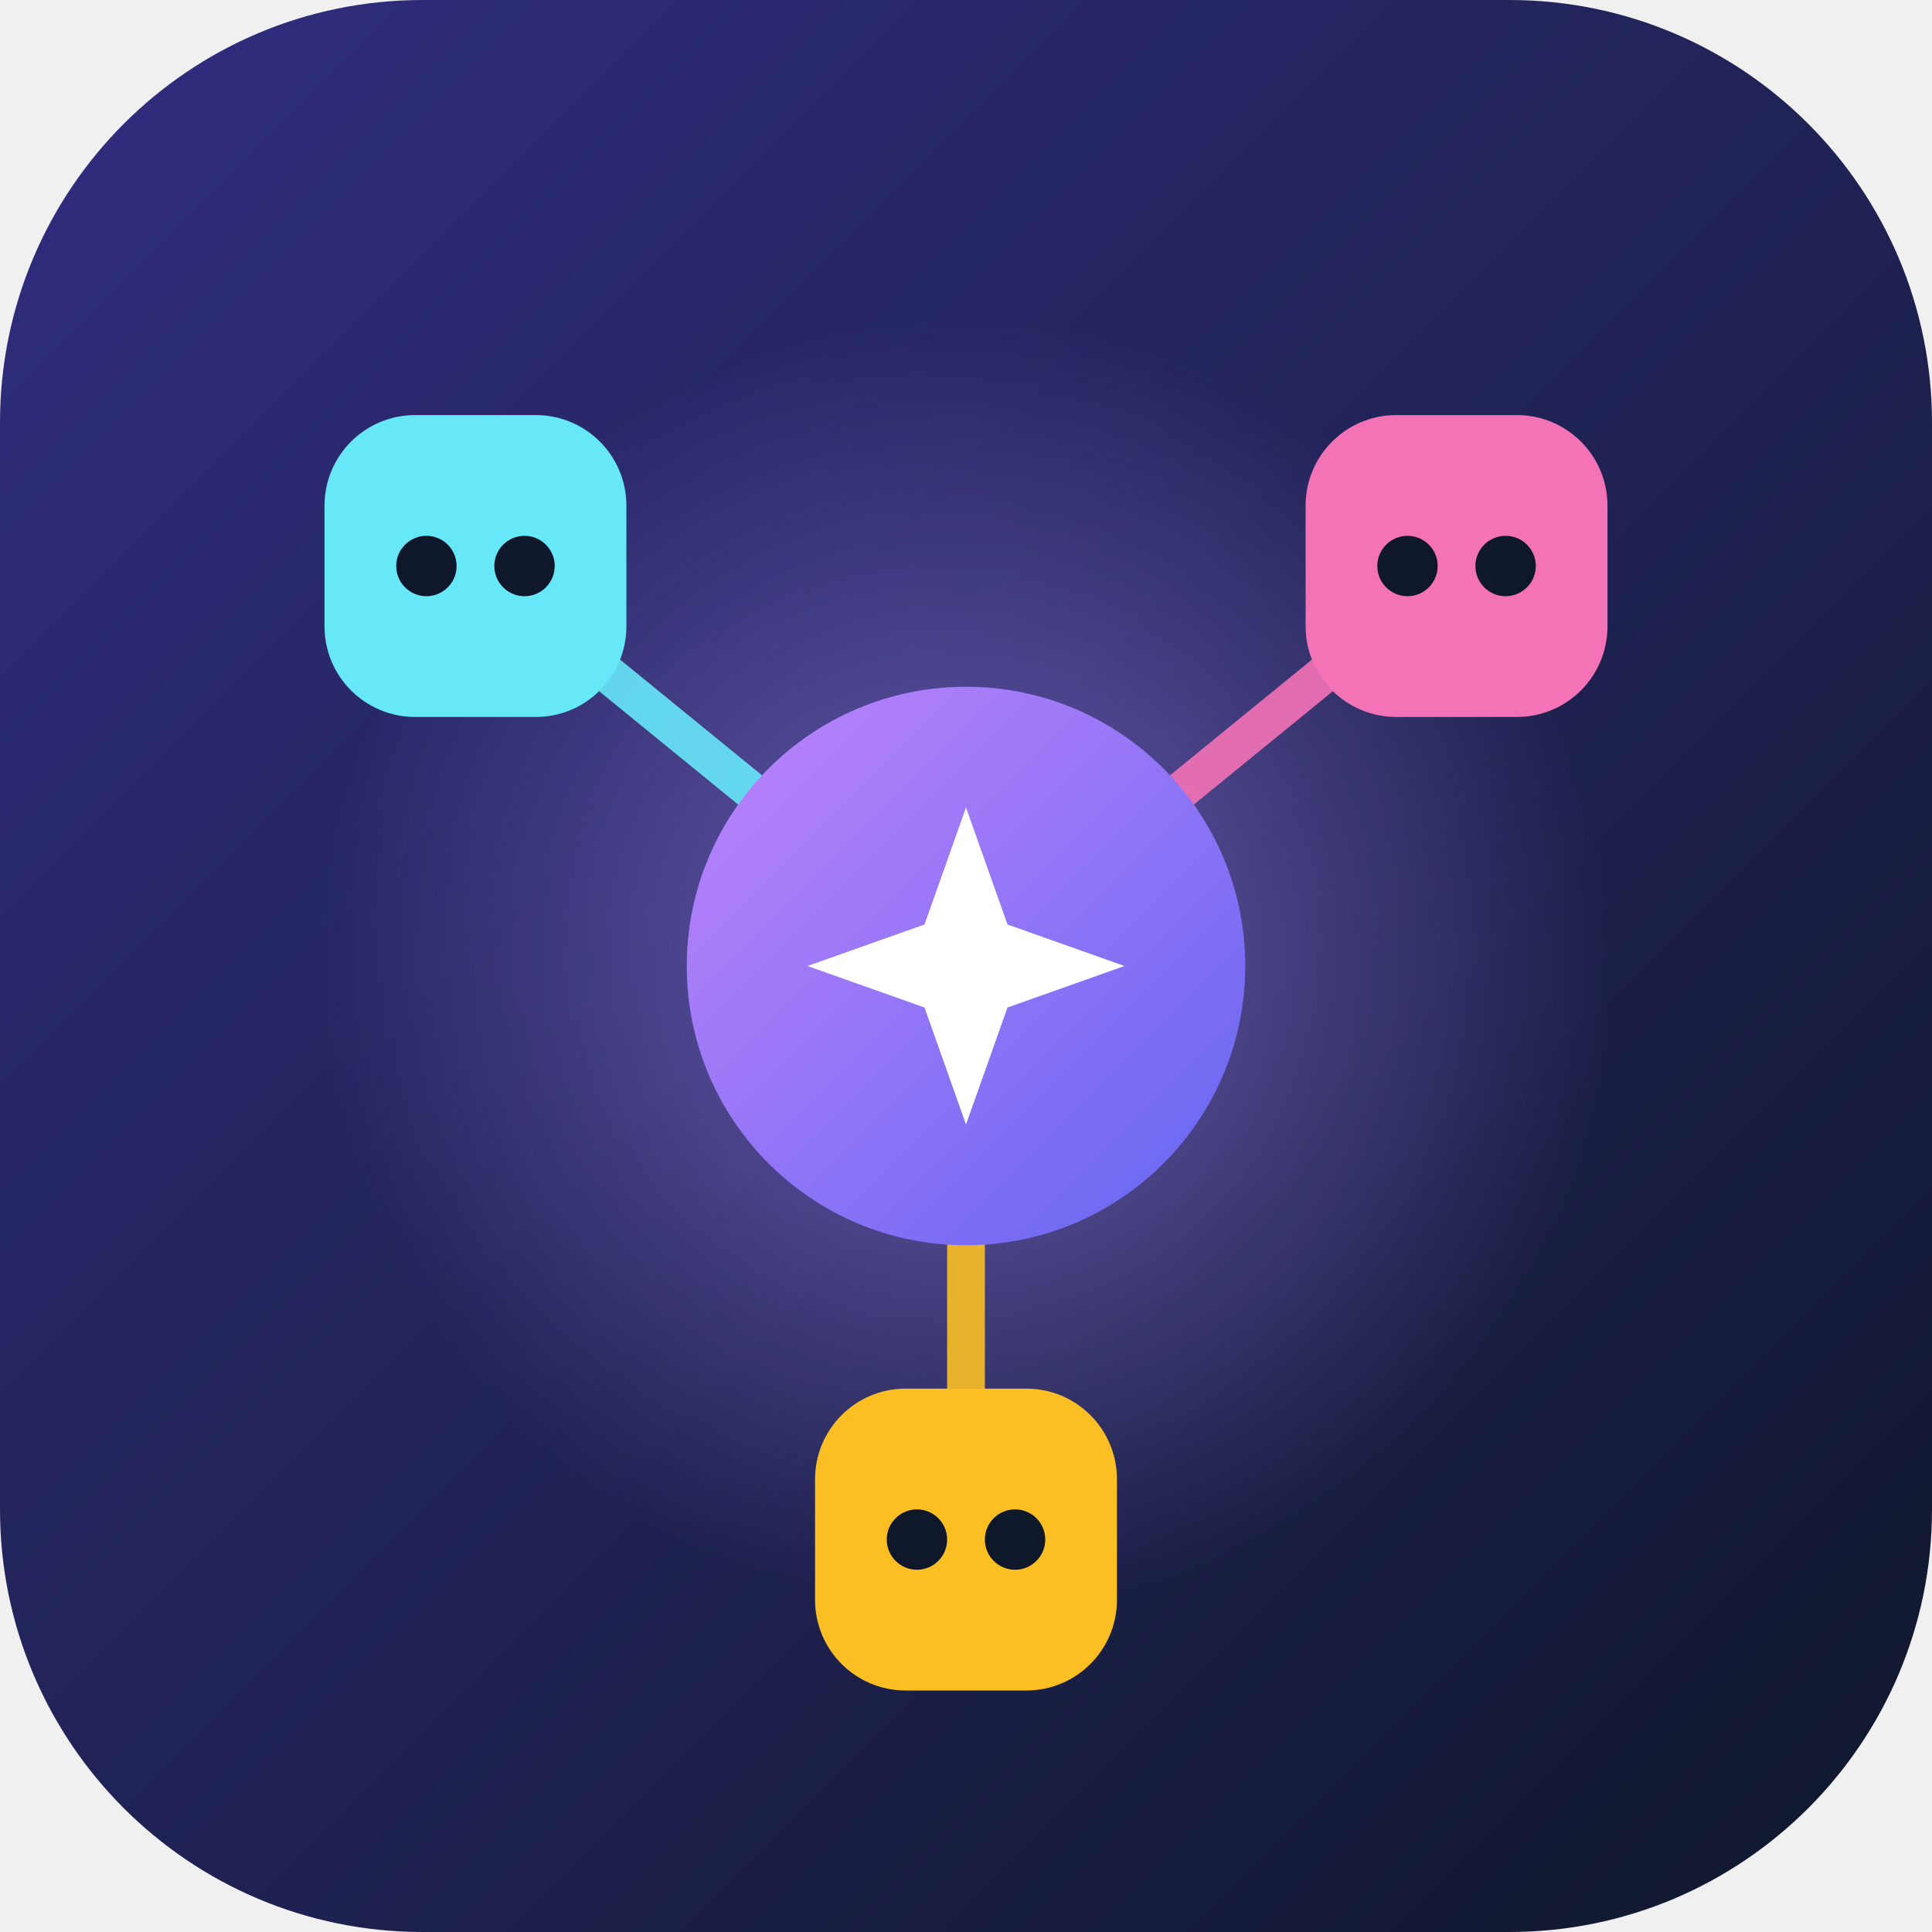
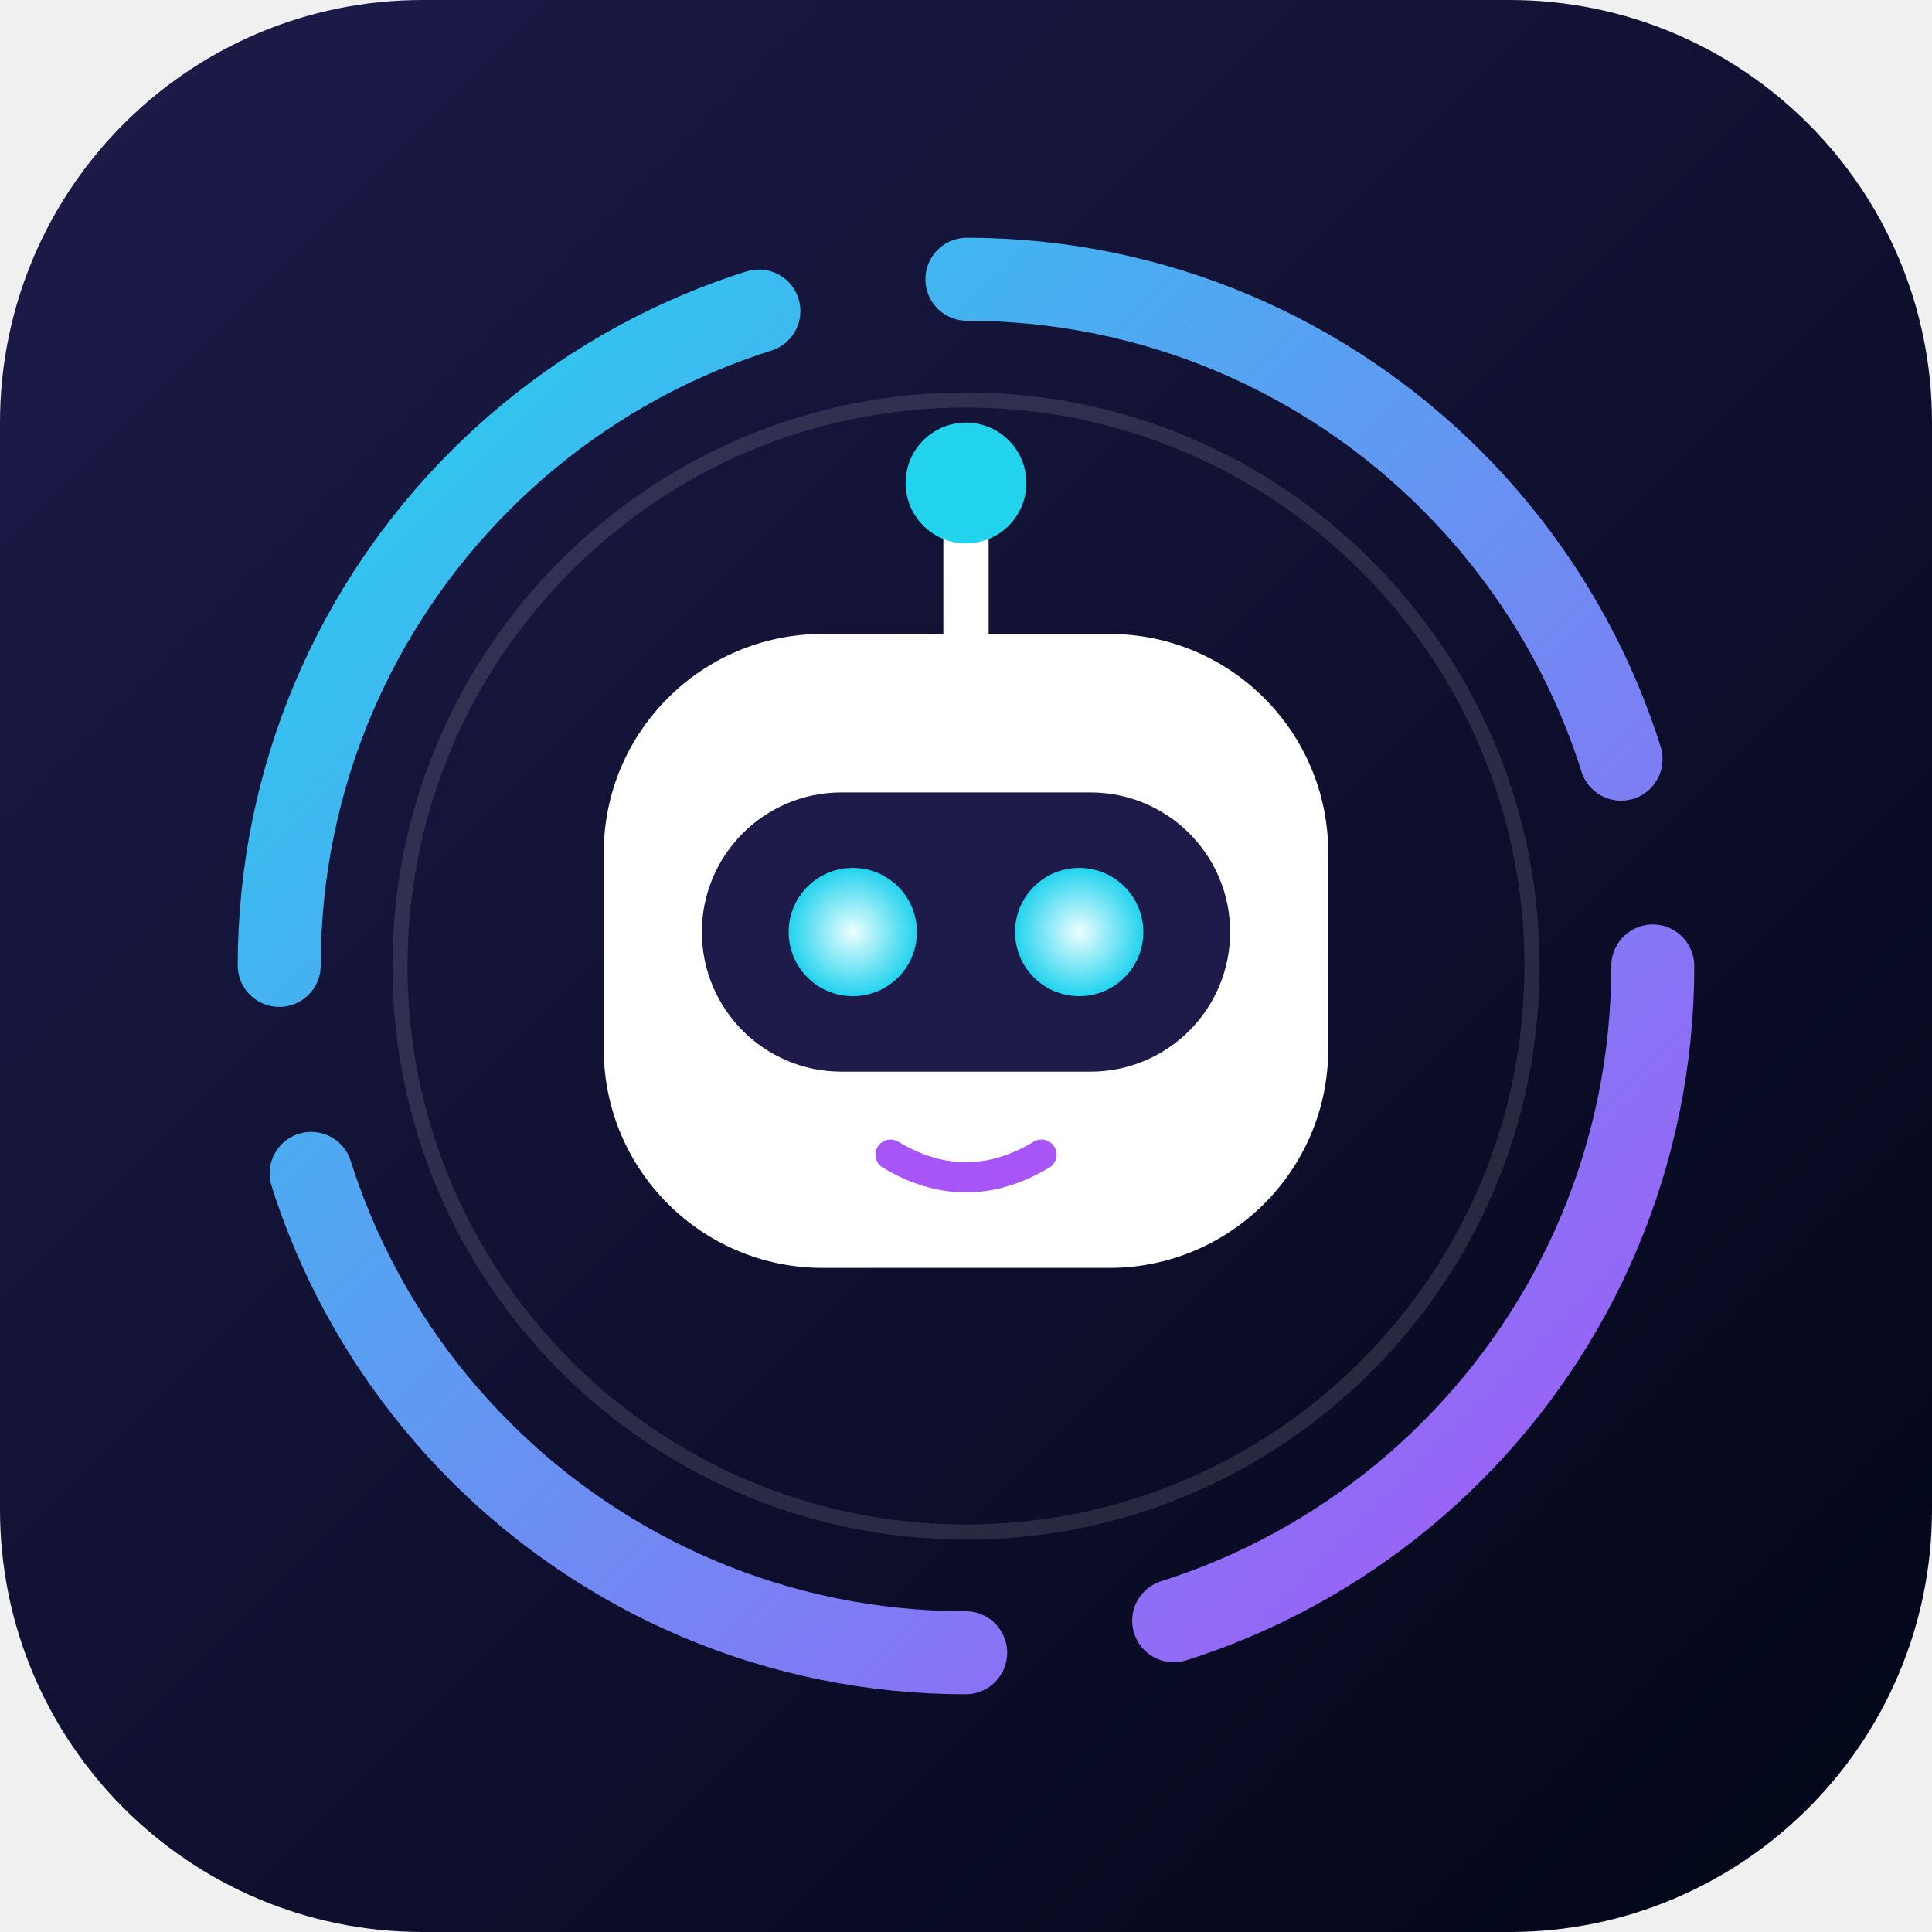
<svg xmlns="http://www.w3.org/2000/svg" viewBox="0 0 512 512">
  <defs>
    <linearGradient id="bg" x1="0" y1="0" x2="1" y2="1">
-       <stop offset="0" stop-color="#312e81" />
-       <stop offset="1" stop-color="#0f172a" />
+       <stop offset="0" stop-color="#1e1b4b" />
+       <stop offset="1" stop-color="#020617" />
    </linearGradient>
-     <radialGradient id="glow" cx="0.5" cy="0.5" r="0.5">
-       <stop offset="0" stop-color="#a78bfa" stop-opacity="0.55" />
-       <stop offset="1" stop-color="#a78bfa" stop-opacity="0" />
+     <linearGradient id="anillo" x1="0" y1="0" x2="1" y2="1">
+       <stop offset="0" stop-color="#22d3ee" />
+       <stop offset="1" stop-color="#a855f7" />
+     </linearGradient>
+     <radialGradient id="ojo" cx="0.5" cy="0.5" r="0.5">
+       <stop offset="0" stop-color="#ecfeff" />
+       <stop offset="1" stop-color="#22d3ee" />
    </radialGradient>
-     <linearGradient id="core" x1="0" y1="0" x2="1" y2="1">
-       <stop offset="0" stop-color="#c084fc" />
-       <stop offset="1" stop-color="#6366f1" />
-     </linearGradient>
  </defs>
  <rect width="512" height="512" rx="112" fill="url(#bg)" />
-   <circle cx="256" cy="256" r="170" fill="url(#glow)" />
-   <g stroke-width="10" stroke-linecap="round" opacity="0.9">
-     <line x1="256" y1="256" x2="126" y2="150" stroke="#67e8f9" />
-     <line x1="256" y1="256" x2="386" y2="150" stroke="#f472b6" />
-     <line x1="256" y1="256" x2="256" y2="408" stroke="#fbbf24" />
-   </g>
-   <circle cx="256" cy="256" r="74" fill="url(#core)" />
-   <path d="M256 214 L267 245 L298 256 L267 267 L256 298 L245 267 L214 256 L245 245 Z" fill="#ffffff" />
-   <g>
-     <rect x="86" y="110" width="80" height="80" rx="24" fill="#67e8f9" />
-     <rect x="346" y="110" width="80" height="80" rx="24" fill="#f472b6" />
-     <rect x="216" y="368" width="80" height="80" rx="24" fill="#fbbf24" />
-   </g>
-   <g fill="#0f172a">
-     <circle cx="113" cy="150" r="8" />
-     <circle cx="139" cy="150" r="8" />
-     <circle cx="373" cy="150" r="8" />
-     <circle cx="399" cy="150" r="8" />
-     <circle cx="243" cy="408" r="8" />
-     <circle cx="269" cy="408" r="8" />
-   </g>
+   <circle cx="256" cy="256" r="182" fill="none" stroke="url(#anillo)" stroke-width="22" stroke-linecap="round" stroke-dasharray="230 56" />
+   <circle cx="256" cy="256" r="150" fill="none" stroke="#ffffff" stroke-opacity="0.12" stroke-width="4" />
+   <line x1="256" y1="168" x2="256" y2="138" stroke="#ffffff" stroke-width="12" stroke-linecap="round" />
+   <circle cx="256" cy="128" r="16" fill="#22d3ee" />
+   <rect x="160" y="168" width="192" height="168" rx="58" fill="#ffffff" />
+   <rect x="186" y="210" width="140" height="74" rx="37" fill="#1e1b4b" />
+   <circle cx="226" cy="247" r="17" fill="url(#ojo)" />
+   <circle cx="286" cy="247" r="17" fill="url(#ojo)" />
+   <path d="M236 306 Q256 318 276 306" fill="none" stroke="#a855f7" stroke-width="8" stroke-linecap="round" />
</svg>
